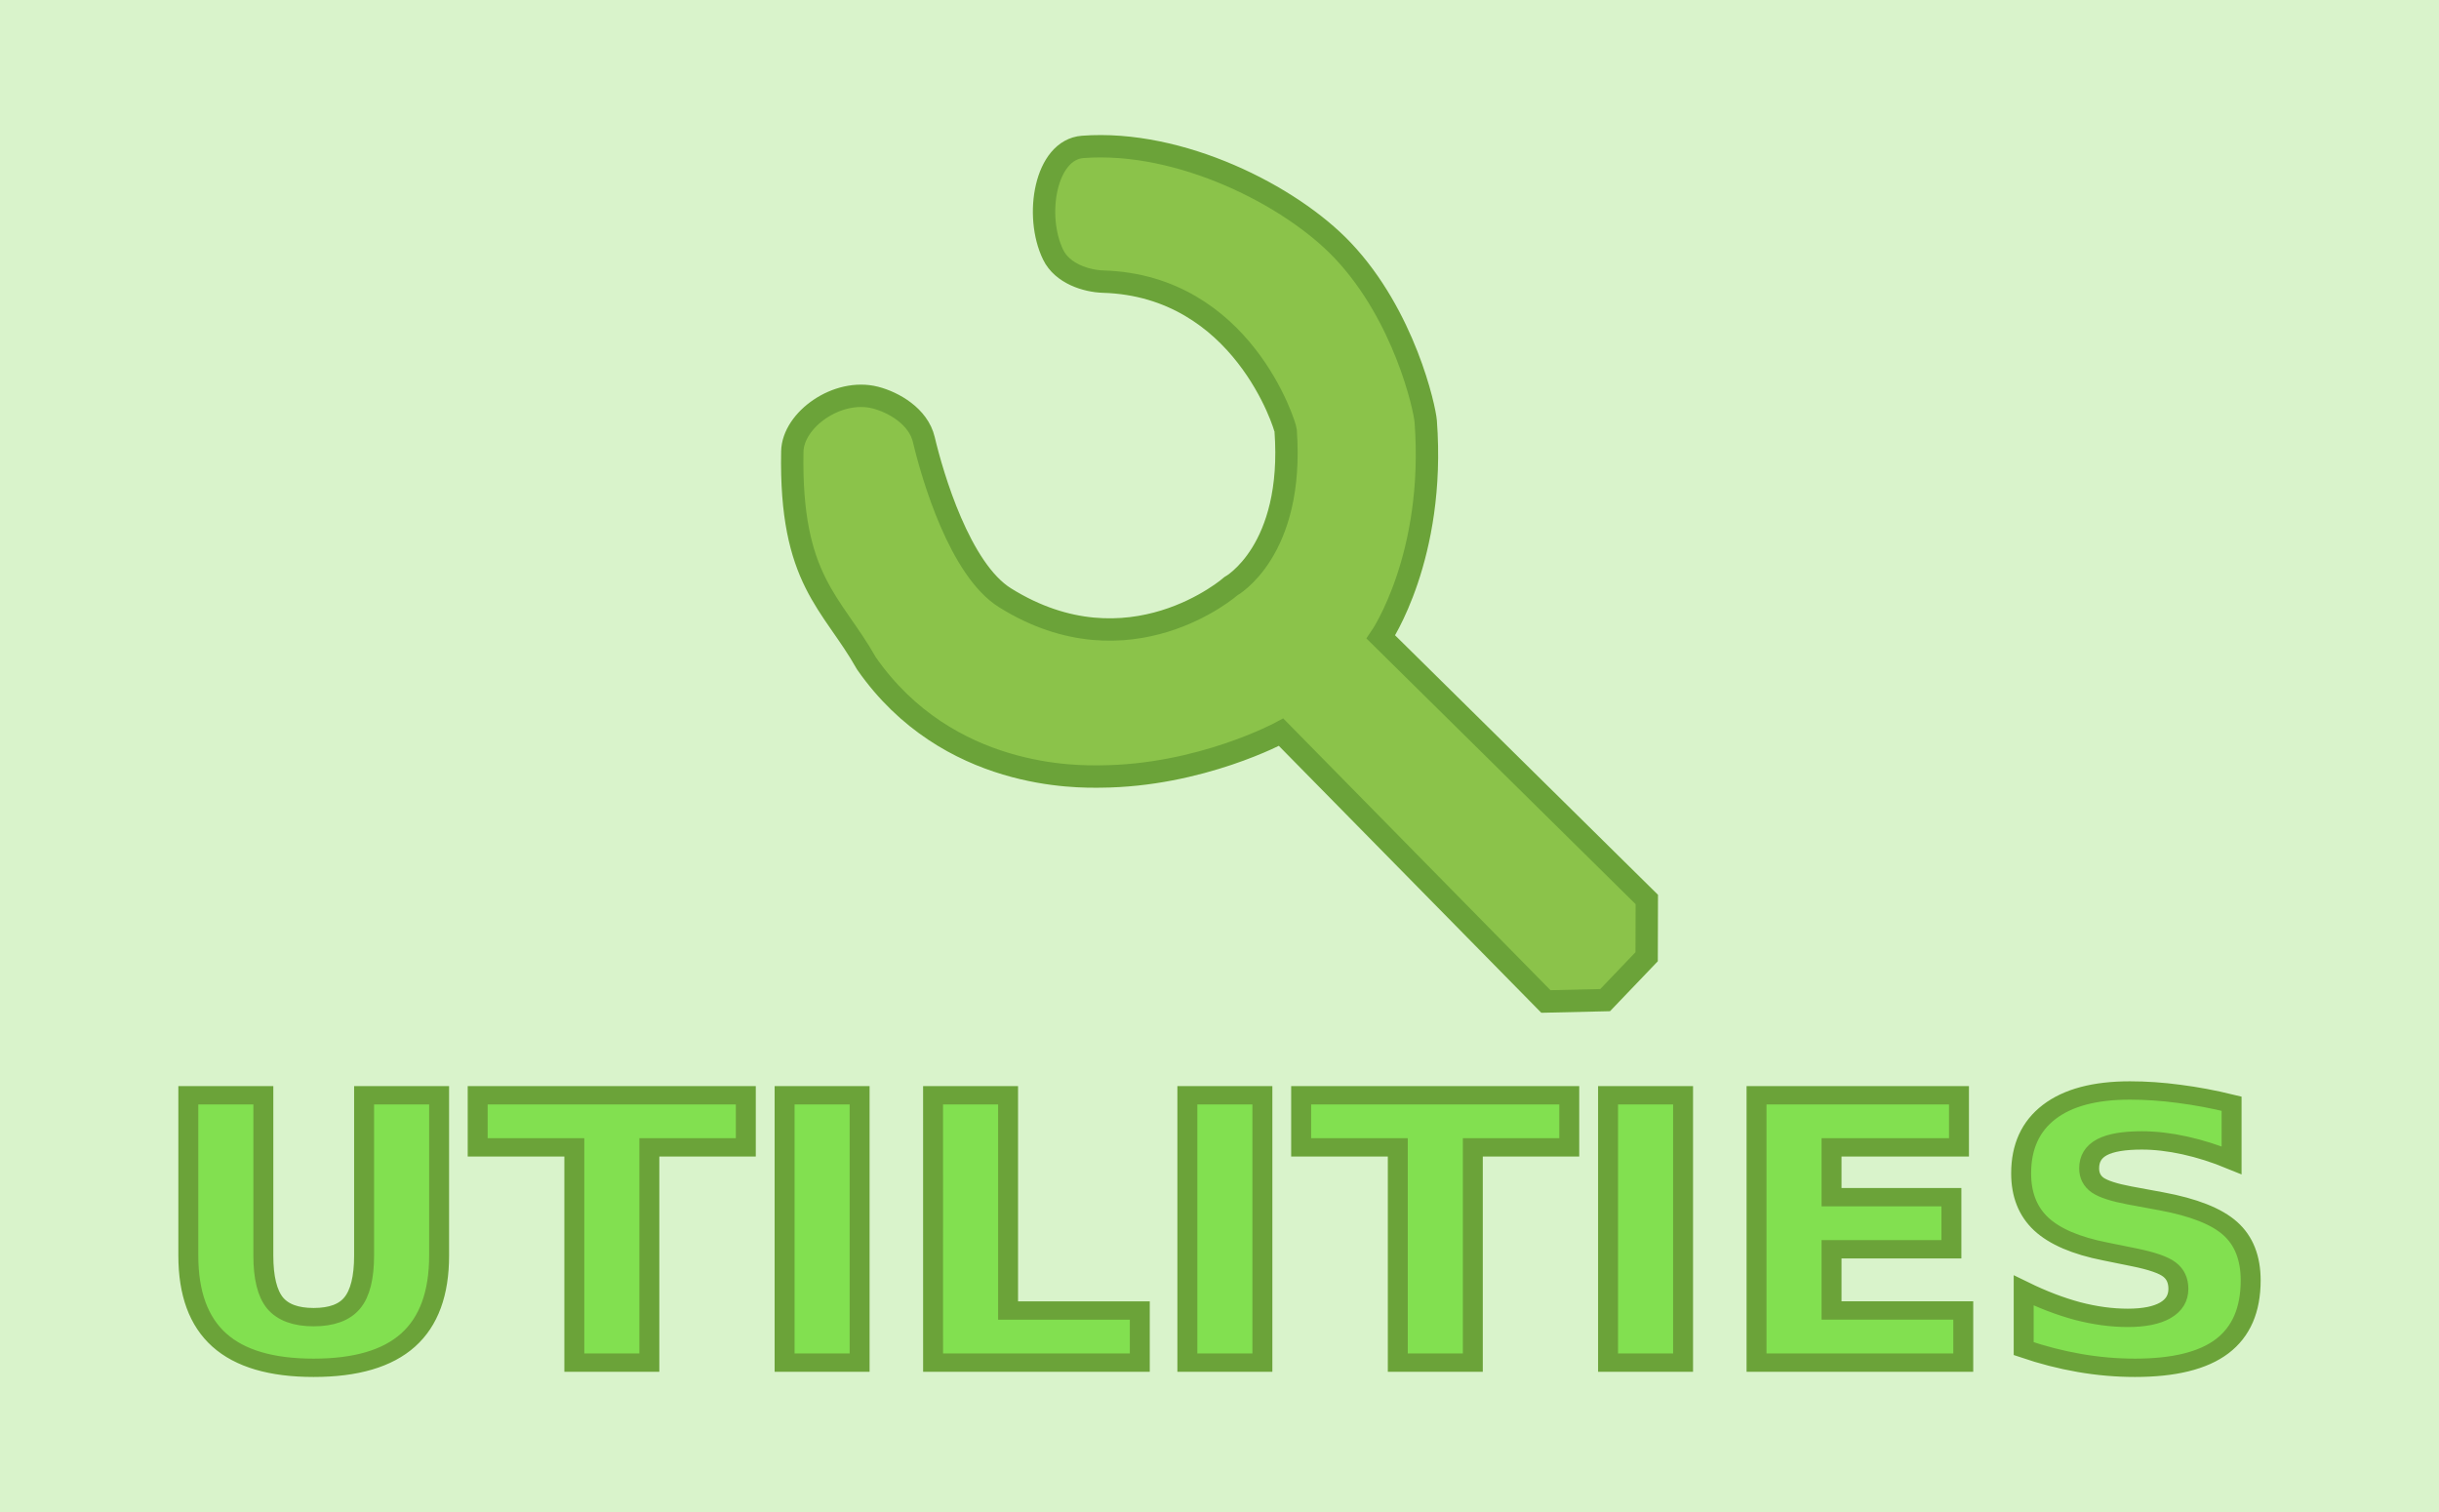
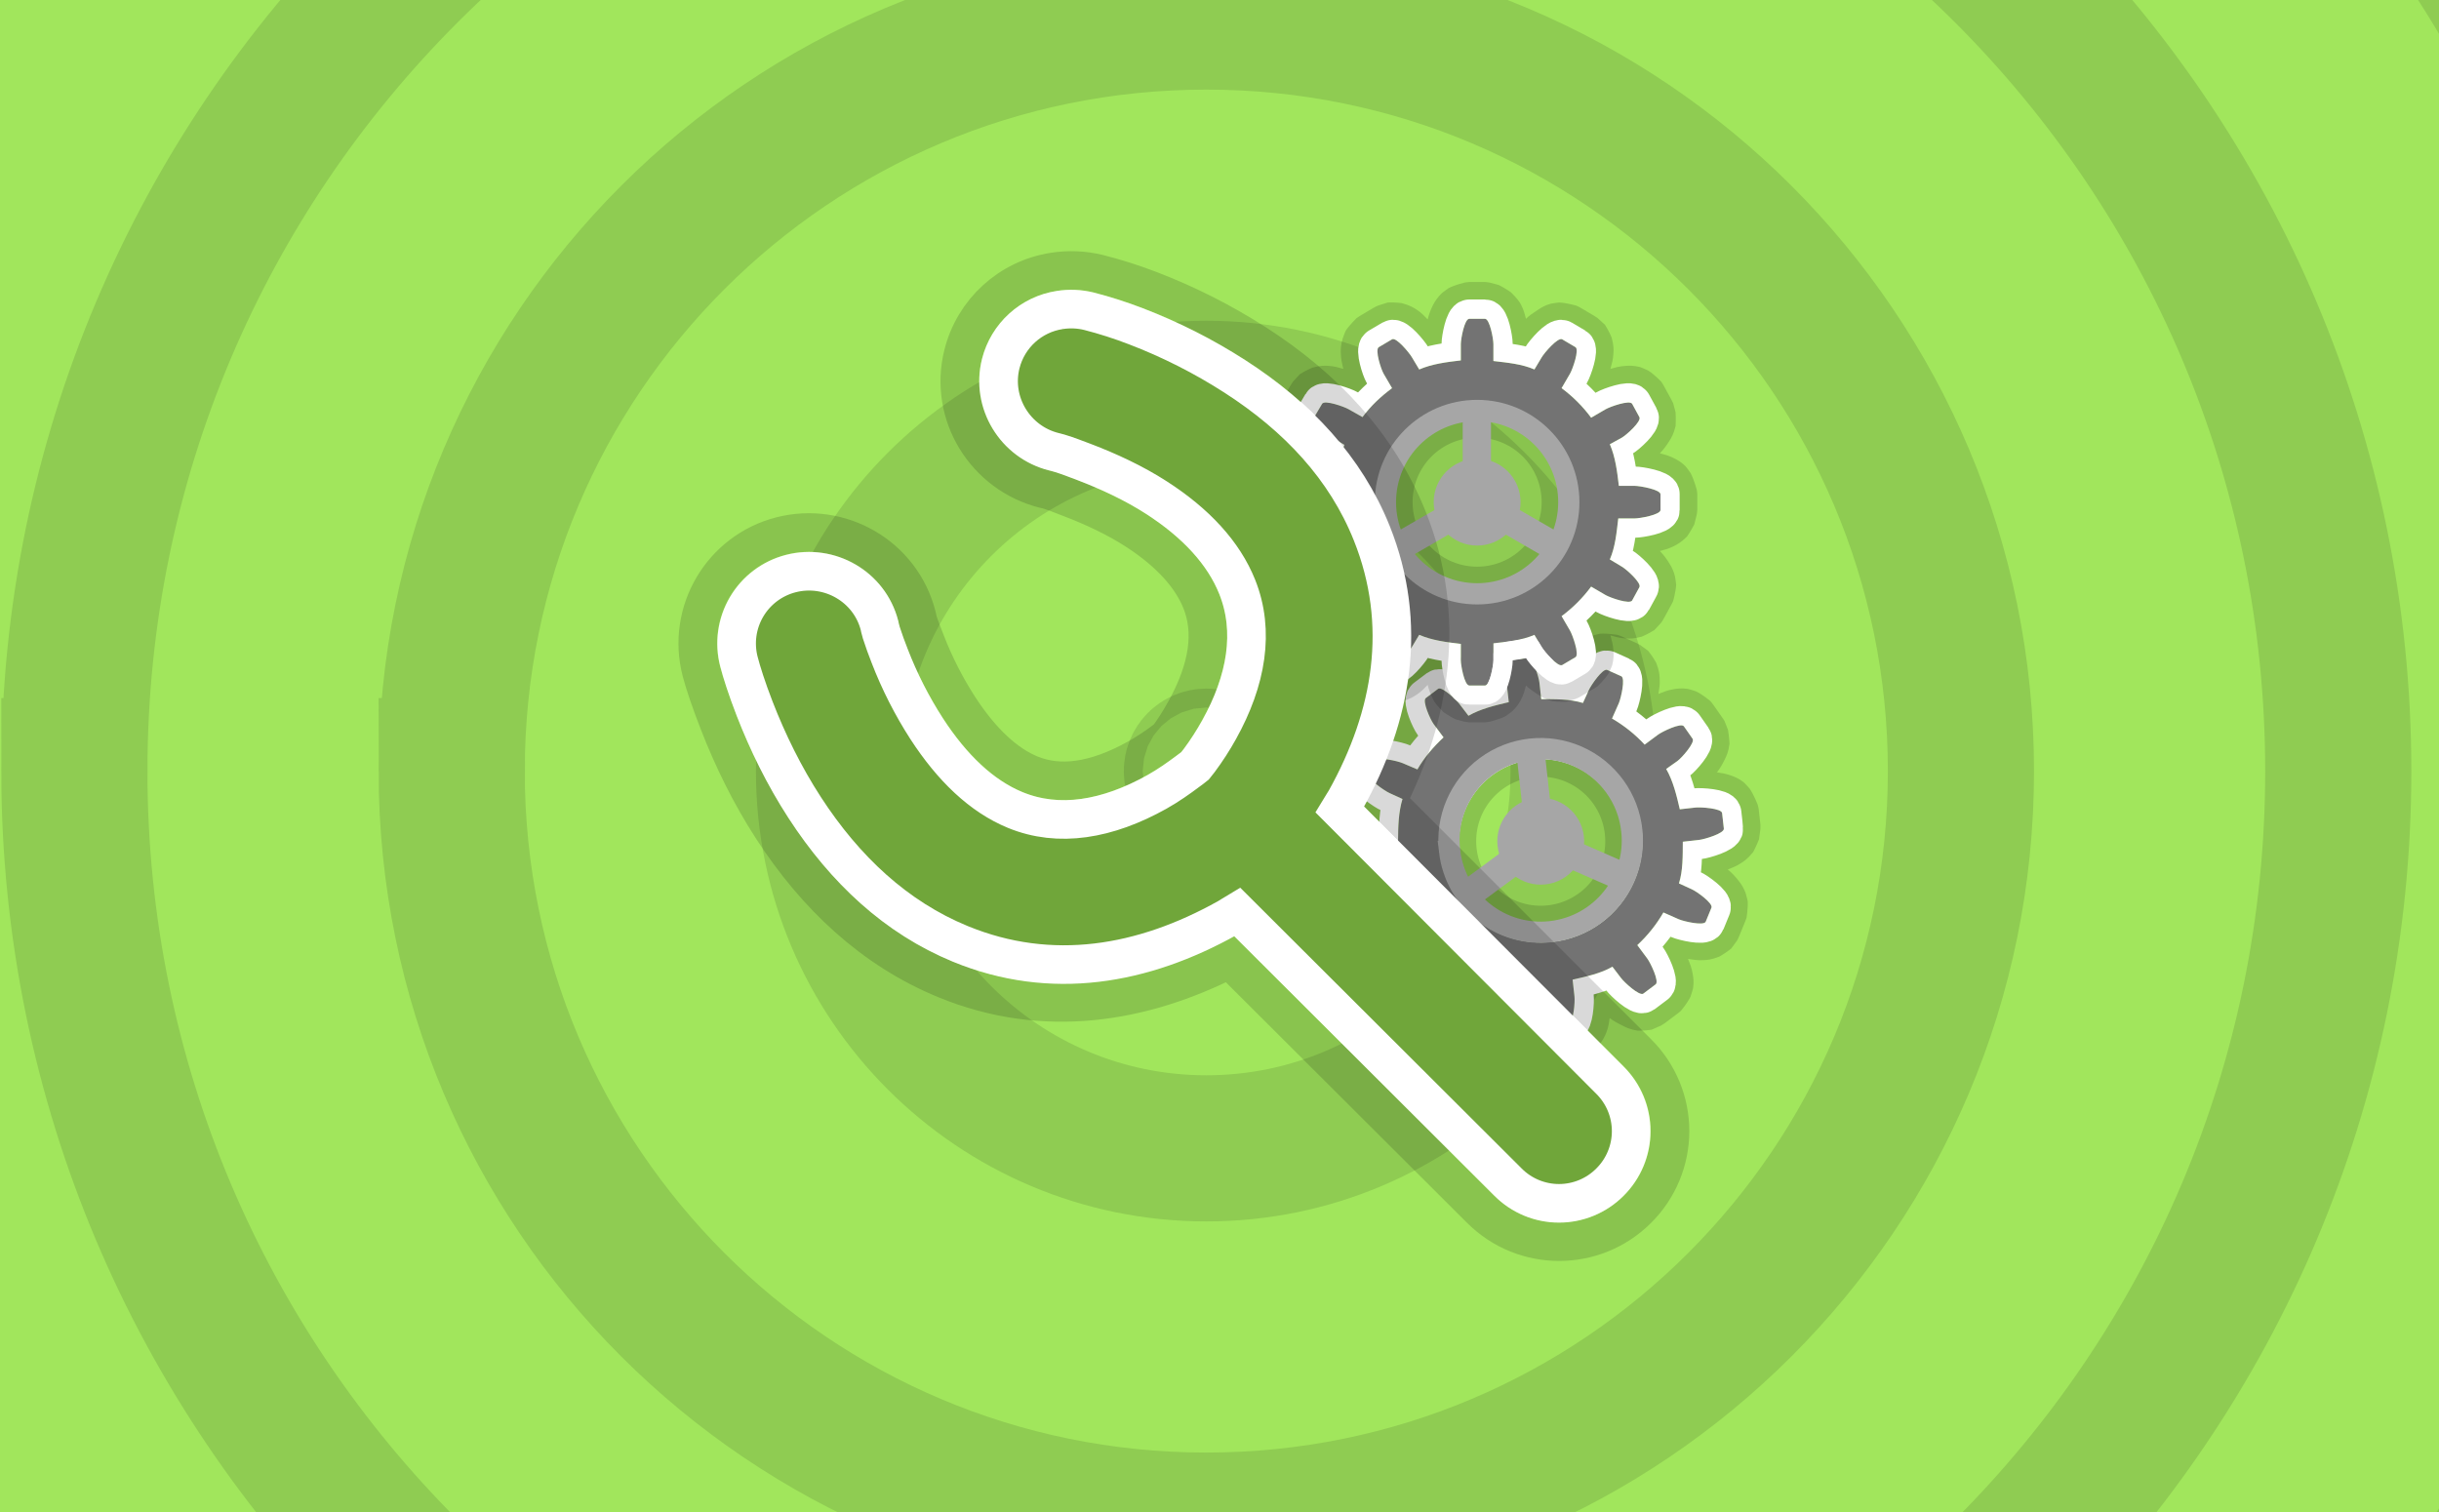
- <svg xmlns="http://www.w3.org/2000/svg" width="600" height="372" viewBox="0 0 158.75 98.425">
-   <path fill="#d9f3cb" d="M0 98.425V0h158.75v98.425z" style="mix-blend-mode:normal;fill-rule:nonzero;stroke-width:1.114;stroke-linecap:butt;stroke-linejoin:miter;stroke-miterlimit:10;stroke-dasharray:none;stroke-dashoffset:0" />
-   <path fill="#8bc34a" stroke="#6ba339" stroke-width="1.456" d="M100.619 65.193 83.385 47.664s-5.251 2.852-11.799 2.884c-1.318.005-9.886.246-15.187-7.359-2.243-3.982-4.989-5.391-4.828-13.797.038-2.065 2.936-4.145 5.407-3.51 1.177.303 2.794 1.214 3.153 2.736.566 2.395 2.349 8.465 5.289 10.298 8.098 5.049 14.701-.759 14.701-.759s4.134-2.271 3.559-10.136c-.024-.308-2.825-9.415-11.871-9.688-1.089-.032-2.663-.515-3.263-1.754-1.232-2.539-.509-6.834 1.93-7.017 6.342-.477 13.524 3.155 16.918 6.74 4.027 4.253 5.34 10.279 5.403 11.122.662 8.813-2.918 14.042-2.918 14.042l17.308 17.086-.01 3.728-2.701 2.824z" style="mix-blend-mode:normal;fill-rule:nonzero;stroke-linecap:butt;stroke-linejoin:miter;stroke-miterlimit:10;stroke-dasharray:none;stroke-dashoffset:0" />
-   <g style="font-size:20.724px;font-family:&quot;Sans Serif&quot;;fill:#82e050;stroke:#6ba339;stroke-width:1.036;stroke-miterlimit:10">
-     <path d="M22.541 60.616h3.896v9.056q0 1.872.607 2.682.618.8 2.004.8 1.396 0 2.004-.8.617-.81.617-2.682v-9.056h3.896v9.056q0 3.208-1.61 4.776-1.608 1.569-4.907 1.569-3.289 0-4.898-1.569-1.609-1.568-1.609-4.776zm15.027 0h13.924v2.944h-5.009v12.163h-3.896V63.56h-5.019zm15.938 0h3.896v15.107h-3.896zm7.71 0h3.896v12.163h6.84v2.944H61.217Zm13.206 0h3.896v15.107h-3.896zm5.909 0h13.924v2.944h-5.009v12.163H85.35V63.56h-5.019zm15.938 0h3.896v15.107h-3.896zm7.711 0h10.513v2.944h-6.618v2.813h6.224v2.945h-6.224v3.46h6.84v2.945H103.98Zm24.67.475v3.198q-1.245-.557-2.429-.84-1.184-.283-2.236-.283-1.397 0-2.064.384-.668.385-.668 1.194 0 .607.445.951.455.334 1.64.577l1.659.334q2.52.506 3.582 1.538 1.062 1.032 1.062 2.935 0 2.5-1.487 3.724-1.477 1.214-4.523 1.214-1.437 0-2.884-.273-1.447-.274-2.894-.81v-3.289q1.447.77 2.793 1.164 1.356.385 2.61.385 1.275 0 1.953-.425.678-.425.678-1.215 0-.708-.465-1.092-.456-.385-1.832-.689l-1.507-.333q-2.267-.486-3.32-1.549-1.042-1.062-1.042-2.863 0-2.257 1.457-3.471t4.19-1.214q1.244 0 2.56.192 1.315.182 2.722.556z" aria-label="UTILITIES" style="font-weight:700;font-family:&quot;DejaVu Sans&quot;;-inkscape-font-specification:&quot;DejaVu Sans Bold&quot;" transform="matrix(1.253358 0 0 1.151806 -15.99424 1.48152)" />
+ <svg xmlns="http://www.w3.org/2000/svg" xmlns:xlink="http://www.w3.org/1999/xlink" xml:space="preserve" width="600" height="372" stroke-miterlimit="10">
+   <defs>
+     <path id="b" d="M92.556 34.703c-.246.028-.32 1.079-.29 1.353l.094.839c-.727.168-1.468.347-2.09.705l-.443-.58c-.163-.222-.93-.963-1.129-.817l-.638.48c-.199.147.237 1.117.401 1.34l.518.696c-.536.502-.985 1.026-1.355 1.66l-.76-.323c-.252-.11-1.298-.353-1.397-.127l-.327.728c-.1.227.796.842 1.05.952l.662.303c-.206.68-.226 1.428-.23 2.164l-.838.094c-.275.03-1.284.335-1.256.58l.09.808c.028.246 1.079.32 1.353.29l.87-.098c.168.721.316 1.444.67 2.063l-.579.442c-.222.164-.96.961-.814 1.16l.48.638c.147.2 1.113-.268 1.336-.432l.665-.514a7.262 7.262 0 0 0 1.692 1.351l-.351.794c-.111.253-.322 1.295-.096 1.395l.728.327c.227.099.81-.793.921-1.046l.303-.663c.687.211 1.45.223 2.195.226l.094.839c.03.274.335 1.283.58 1.256l.808-.09c.246-.028.32-1.08.289-1.354l-.097-.87c.721-.167 1.444-.315 2.063-.67l.442.58c.164.222.961.96 1.16.813l.638-.48c.199-.146-.268-1.113-.432-1.335l-.518-.697a7.308 7.308 0 0 0 1.352-1.692l.794.352c.253.11 1.298.353 1.397.127l.297-.725c.099-.227-.766-.845-1.019-.956l-.663-.303c.21-.681.194-1.42.199-2.16l.839-.094c.274-.03 1.314-.338 1.287-.584l-.091-.807c-.027-.246-1.109-.317-1.384-.286l-.807.09c-.168-.726-.348-1.468-.705-2.09l.583-.412c.222-.163.929-.957.782-1.156l-.449-.642c-.146-.199-1.113.269-1.335.432l-.697.519a7.233 7.233 0 0 0-1.692-1.352l.352-.794c.11-.253.353-1.299.127-1.398l-.729-.327c-.226-.1-.84.796-.952 1.05l-.303.662c-.682-.21-1.42-.194-2.16-.199l-.097-.87c-.031-.274-.335-1.282-.581-1.255zm.875 4.179a5.25 5.25 0 1 1 1.166 10.435 5.25 5.25 0 0 1-1.166-10.435z" />
+     <path id="c" d="M90.313 17.031c-.248 0-.438 1.037-.438 1.313v.843c-.741.087-1.497.183-2.156.47l-.375-.626c-.138-.239-.817-1.06-1.031-.937l-.688.406c-.214.123.112 1.136.25 1.375l.438.75c-.59.439-1.094.91-1.532 1.5l-.719-.406c-.239-.138-1.251-.495-1.374-.282l-.407.688c-.123.214.699.924.938 1.063l.625.375c-.28.652-.384 1.393-.469 2.125h-.844c-.276 0-1.312.19-1.312.437v.813c0 .247 1.036.437 1.312.437h.875c.087.735.154 1.47.438 2.125l-.625.375c-.24.138-1.061.849-.938 1.063l.406.687c.124.214 1.136-.143 1.376-.281l.718-.438a7.26 7.26 0 0 0 1.531 1.532l-.437.75c-.138.239-.464 1.251-.25 1.374l.688.407c.213.123.893-.699 1.03-.938l.376-.625c.659.286 1.415.383 2.156.469v.844c0 .276.19 1.312.438 1.312h.812c.247 0 .438-1.036.438-1.312v-.875c.735-.087 1.47-.154 2.124-.438l.376.625c.138.24.848 1.061 1.062.938l.688-.407c.213-.123-.144-1.135-.282-1.374l-.437-.75a7.303 7.303 0 0 0 1.531-1.532l.75.438c.24.138 1.251.495 1.375.281l.375-.688c.124-.213-.667-.924-.906-1.062l-.625-.375c.284-.654.35-1.39.437-2.125h.844c.276 0 1.344-.19 1.344-.438v-.812c0-.247-1.068-.438-1.344-.438h-.813c-.086-.74-.182-1.497-.468-2.156l.625-.343c.239-.139 1.03-.849.906-1.063l-.375-.688c-.124-.213-1.136.144-1.375.282l-.75.437a7.239 7.239 0 0 0-1.531-1.531l.437-.75c.138-.24.495-1.252.281-1.375l-.687-.406c-.214-.124-.924.698-1.063.937l-.374.625c-.655-.284-1.39-.35-2.126-.437v-.875c0-.276-.19-1.313-.437-1.313h-.813zm.406 4.25a5.25 5.25 0 1 1 0 10.5 5.25 5.25 0 0 1 0-10.5z" />
+   </defs>
+   <clipPath id="a">
+     <path d="M0 0h158.75v79.375H0Z" />
+   </clipPath>
+   <g clip-path="url(#a)" transform="matrix(4.79374 0 0 4.79374 -74.524 -.54)">
+     <path fill="#a1e65c" d="M0 79.375V0h158.75v79.375z" />
+     <g fill="none" stroke="#8fcc52" stroke-width="7.5">
+       <path d="M0 39.688C0-3.089 34.676-37.764 77.451-37.764c42.776 0 77.452 34.676 77.452 77.452 0 42.775-34.676 77.451-77.451 77.451C34.675 117.139 0 82.463 0 39.688Z" />
+       <path d="M19.363 39.688c0-32.082 26.007-58.09 58.088-58.09 32.082 0 58.089 26.008 58.089 58.09 0 32.081-26.007 58.088-58.088 58.088-32.082 0-58.09-26.007-58.09-58.088z" />
+       <path d="M38.726 39.688C38.726 18.3 56.064.962 77.45.962c21.388 0 38.726 17.338 38.726 38.725 0 21.388-17.338 38.726-38.726 38.726-21.387 0-38.725-17.338-38.725-38.725z" />
+       <path d="M58.089 39.688c0-10.694 8.669-19.363 19.362-19.363 10.694 0 19.363 8.669 19.363 19.363 0 10.693-8.669 19.362-19.362 19.362-10.694 0-19.363-8.669-19.363-19.362z" />
+       <path d="M76.967 39.688a.484.484 0 1 1 .969 0 .484.484 0 0 1-.969 0z" />
+     </g>
+   </g>
+   <mask id="d" width="20.974" height="20.974" x="83.527" y="33.612" maskUnits="userSpaceOnUse">
+     <path fill="#fff" d="M83.527 33.612h20.974v20.974H83.527Z" />
+     <use xlink:href="#b" width="100%" height="100%" fill-rule="evenodd" />
+   </mask>
+   <mask id="e" width="21" height="21" x="80.219" y="16.031" maskUnits="userSpaceOnUse">
+     <path fill="#fff" d="M80.219 16.031h21v21h-21z" />
+     <use xlink:href="#c" width="100%" height="100%" fill-rule="evenodd" />
+   </mask>
+   <g transform="translate(-67.398 -2.438) scale(1.25636)">
+     <path fill-opacity=".15" d="M349.017 124.003c-.314.034-.62.147-.926.223 0 0-1.75.62-2.933 1.398 0 0-.998.87-1.293 1.21a8.617 8.617 0 0 0-1.394 2.418c-.454 1.18-.613 2.087-.741 2.933-.635-.518-1.247-1.096-2.32-1.644-.594-.302-1.354-.692-3.081-.964 0 0-1.285-.037-2.714.19l-1.814.793a7.532 7.532 0 0 0-.884.574l-2.412 1.815a6.947 6.947 0 0 0-.65.548s-1.21 1.47-1.84 2.702c0 0-.33 1.16-.416 1.587a8.73 8.73 0 0 0-.05 2.74c.174 1.29.507 2.166.81 3.002.015.037 0 .079.015.117-.85-.129-1.747-.34-3.001-.257-.662.038-1.41.06-3.013.691 0 0-1.217.666-2.32 1.569l-1.134 1.55a6.807 6.807 0 0 0-.39.755l-1.24 2.756a7.415 7.415 0 0 0-.362.99s-.314 1.927-.22 3.352c0 0 .265 1.198.417 1.618.472 1.175 1.035 1.825 1.45 2.336.776.956 1.362 1.614 2.023 2.15-.764.303-1.595.571-2.597 1.24-.551.37-1.171.91-2.24 2.268 0 0-.65 1.179-1.146 2.51l-.272 1.813c-.008.314-.05.64-.015.95l.34 3.053c.038.31.151.62.227.926 0 0 .62 1.746 1.398 2.933 0 0 .87.998 1.21 1.289a8.686 8.686 0 0 0 2.415 1.398c1.122.427 1.995.507 2.804.635-.53.67-.952 1.436-1.497 2.544-.294.593-.718 1.27-.979 2.963 0 0-.037 1.304.19 2.71l.793 1.814c.166.302.367.608.575.888l1.814 2.411c.177.235.34.439.548.65 0 0 1.425 1.202 2.702 1.837 0 0 1.278.443 1.72.522 1.262.181 2.079.038 2.725-.068 1.247-.197 2.071-.605 2.872-.915-.008.038.015.076.012.117-.114.889-.242 1.815-.129 3.107.06.654.163 1.444.813 2.997 0 0 .665 1.142 1.55 2.204l1.436 1.149c.249.151.49.272.755.39l2.756 1.239c.313.14.661.264.99.363 0 0 1.912.313 3.352.219 0 0 1.308-.272 1.739-.431 1.194-.488 1.822-1.024 2.332-1.451.922-.771 1.398-1.467 1.901-2.113.314.797.67 1.648 1.372 2.699.37.551.91 1.171 2.268 2.24 0 0 1.179.65 2.506 1.15l1.814.272c.313.008.642.045.952.011l3.054-.34c.31-.038.62-.147.926-.223 0 0 1.746-.62 2.933-1.398 0 0 .998-.87 1.289-1.21a8.695 8.695 0 0 0 1.398-2.419c.427-1.122.51-1.995.635-2.8.67.525 1.436.948 2.544 1.496.593.291 1.27.718 2.963.975 0 0 1.304.038 2.71-.185l1.814-.793a7.23 7.23 0 0 0 .884-.575l2.416-1.814c.234-.178.438-.344.65-.548 0 0 1.202-1.425 1.837-2.703 0 0 .442-1.28.521-1.723.182-1.259.038-2.075-.068-2.721-.208-1.293-.605-2.162-.926-2.99.88.132 1.81.329 3.118.246.658-.042 1.41-.064 3.012-.692 0 0 1.214-.669 2.321-1.568l1.134-1.55c.197-.325.336-.658.48-1.01l1.119-2.735c.098-.239.204-.5.276-.745 0 0 .302-1.852.23-3.235 0 0-.272-1.202-.416-1.618a8.24 8.24 0 0 0-1.334-2.343 13.962 13.962 0 0 0-2.15-2.26c.767-.299 1.59-.586 2.592-1.24.556-.363 1.286-.824 2.374-2.166 0 0 .624-1.16 1.145-2.506l.261-1.927c.008-.325.05-.631.011-.956l-.34-3.05c-.038-.322-.143-.613-.223-.926 0 0-.722-1.841-1.527-3.04 0 0-.865-1-1.213-1.288-1.013-.786-1.784-1.047-2.404-1.277-1.119-.416-1.988-.518-2.804-.64.544-.71 1.05-1.496 1.602-2.671.28-.601.64-1.274.862-2.948 0 0-.068-1.335-.302-2.703l-.666-1.708c-.124-.227-.287-.454-.43-.665l-1.697-2.423a7.363 7.363 0 0 0-.692-.873s-1.425-1.206-2.702-1.84c0 0-1.282-.443-1.724-.518-1.258-.186-2.075-.038-2.725.064-1.289.208-2.158.605-2.986.93.133-.881.33-1.815.246-3.118-.042-.662-.064-1.41-.692-3.013 0 0-.669-1.217-1.568-2.32l-1.55-1.134a6.595 6.595 0 0 0-.76-.39l-2.751-1.24a7.415 7.415 0 0 0-.994-.362s-1.928-.314-3.352-.22c0 0-1.199.265-1.614.416-1.18.473-1.826 1.036-2.336 1.452-.956.775-1.618 1.36-2.154 2.022-.299-.764-.567-1.595-1.236-2.597-.37-.551-.915-1.171-2.272-2.24 0 0-1.179-.651-2.506-1.146l-1.814-.272c-.313-.008-.639-.05-.952-.015l-3.05.34zm4.91 30.111a12.624 12.624 0 0 1 13.96 11.157 12.624 12.624 0 0 1-11.153 13.962 12.624 12.624 0 0 1-13.965-11.154 12.624 12.624 0 0 1 11.157-13.965z" style="stroke-width:3.78" />
+     <use xlink:href="#b" width="100%" height="100%" fill="#737373" transform="scale(3.77953)" />
+     <use xlink:href="#b" width="100%" height="100%" fill="none" stroke="#fff" stroke-linecap="round" stroke-width="2" mask="url(#d)" transform="scale(3.77953)" />
+     <path fill="#a6a6a6" d="m350.529 149.148 5.503-.616 1.844 16.509-5.503.616z" style="stroke-width:3.78" />
+     <path fill="#a6a6a6" d="m372.828 171.232-2.219 5.072-15.22-6.656 2.219-5.076z" style="stroke-width:3.78" />
+     <path fill="#a6a6a6" d="m339.27 174.98 3.284 4.46 13.375-9.853-3.288-4.46z" style="stroke-width:3.78" />
+     <path fill="#a6a6a6" d="M346.877 167.622a8.504 8.504 0 1 1 16.903-1.89 8.504 8.504 0 0 1-16.903 1.89z" style="stroke-width:3.78" />
+     <path fill="none" stroke="#a6a6a6" stroke-linecap="round" stroke-width="4.157" d="M337.49 168.669a17.953 17.953 0 1 1 35.682-3.987 17.953 17.953 0 0 1-35.683 3.987z" />
+     <path fill-opacity=".15" d="M341.34 57.165c-.317 0-.634.076-.944.118 0 0-1.807.423-3.073 1.062 0 0-1.089.755-1.417 1.065a8.617 8.617 0 0 0-1.656 2.245 13.032 13.032 0 0 0-1.058 2.835c-.578-.586-1.123-1.228-2.128-1.89-.556-.37-1.266-.839-2.952-1.3 0 0-1.277-.189-2.721-.12l-1.89.593a7.468 7.468 0 0 0-.945.472l-2.596 1.535a6.886 6.886 0 0 0-.707.472s-1.36 1.323-2.128 2.48c0 0-.457 1.118-.59 1.538-.34 1.198-.37 2.06-.355 2.713.03 1.3.265 2.208.473 3.073.01.038-.008.076 0 .117-.832-.219-1.694-.529-2.952-.59-.662-.033-1.41-.094-3.073.352 0 0-1.281.53-2.48 1.3l-1.3 1.418a6.41 6.41 0 0 0-.468.71l-1.538 2.597a7.6 7.6 0 0 0-.473.945s-.525 1.882-.59 3.307c0 0 .133 1.22.239 1.655.336 1.22.824 1.928 1.179 2.48.665 1.035 1.171 1.757 1.772 2.362-.793.215-1.647.393-2.717.945-.59.306-1.266.774-2.48 2.006 0 0-.778 1.097-1.417 2.363l-.472 1.772c-.042.31-.117.631-.117.945v3.073c0 .314.075.631.113.945 0 0 .427 1.803 1.066 3.069 0 0 .756 1.088 1.062 1.417.907.907 1.655 1.35 2.245 1.656 1.07.551 1.928.729 2.717.944-.597.605-1.107 1.323-1.772 2.363-.355.551-.858 1.179-1.3 2.834 0 0-.182 1.29-.117 2.714l.59 1.89c.131.321.294.646.472.945l1.534 2.6c.151.253.295.472.476.707 0 0 1.282 1.353 2.48 2.128 0 0 1.22.582 1.651.706 1.232.322 2.06.269 2.718.238 1.255-.06 2.124-.37 2.952-.593-.008.038.01.08 0 .121-.208.87-.443 1.769-.473 3.069-.015.661 0 1.455.473 3.073 0 0 .536 1.21 1.3 2.362l1.3 1.296c.227.178.457.33.707.477l2.6 1.534c.295.174.627.34.945.472 0 0 1.863.522 3.307.59 0 0 1.327-.125 1.773-.238 1.24-.352 1.927-.813 2.479-1.18 1.005-.664 1.55-1.303 2.124-1.889.227.831.48 1.712 1.062 2.835.31.59.779 1.266 2.01 2.479 0 0 1.097.779 2.363 1.417l1.773.473c.31.041.627.12.944.12h3.07c.313 0 .634-.075.944-.12 0 0 1.807-.42 3.073-1.062 0 0 1.085-.756 1.414-1.062.907-.907 1.349-1.656 1.655-2.245.556-1.07.73-1.928.945-2.718.605.601 1.323 1.108 2.362 1.773.556.355 1.183.858 2.835 1.3 0 0 1.292.181 2.717.117l1.89-.59c.321-.132.643-.294.945-.472l2.596-1.538c.257-.151.477-.291.711-.469 0 0 1.353-1.285 2.124-2.483 0 0 .582-1.22.71-1.652.322-1.232.265-2.06.235-2.717-.06-1.304-.36-2.215-.59-3.073.862.23 1.765.53 3.073.593.662.03 1.406.095 3.07-.355 0 0 1.284-.529 2.478-1.3l1.3-1.417c.231-.299.409-.613.59-.945l1.418-2.597a7.219 7.219 0 0 0 .355-.71s.506-1.803.59-3.186c0 0-.14-1.225-.235-1.656a8.353 8.353 0 0 0-1.062-2.48 14.075 14.075 0 0 0-1.89-2.482c.794-.212 1.644-.405 2.714-.945.593-.295 1.368-.673 2.6-1.89 0 0 .749-1.081 1.418-2.362l.472-1.89c.042-.317.117-.62.117-.945V98.74c0-.325-.075-.623-.117-.945 0 0-.514-1.912-1.183-3.19 0 0-.748-1.092-1.062-1.417-.918-.888-1.655-1.24-2.245-1.534-1.07-.537-1.92-.734-2.714-.945.616-.643 1.21-1.372 1.89-2.48.344-.567.775-1.194 1.18-2.834 0 0 .082-1.33 0-2.718l-.473-1.772a7.245 7.245 0 0 0-.355-.707l-1.418-2.6a7.056 7.056 0 0 0-.59-.945s-1.284-1.353-2.479-2.124c0 0-1.224-.583-1.655-.711-1.232-.321-2.056-.265-2.718-.234-1.304.06-2.21.359-3.069.59.227-.863.53-1.766.59-3.074.034-.66.094-1.406-.355-3.069 0 0-.526-1.285-1.297-2.479l-1.417-1.3a6.66 6.66 0 0 0-.71-.472l-2.597-1.535a7.37 7.37 0 0 0-.945-.472s-1.882-.53-3.307-.594c0 0-1.22.132-1.655.238-1.221.34-1.928.828-2.48 1.183-1.035.666-1.757 1.172-2.362 1.77-.215-.79-.39-1.649-.945-2.715-.306-.593-.775-1.27-2.007-2.483 0 0-1.096-.775-2.362-1.417l-1.773-.472c-.31-.038-.63-.118-.945-.118h-3.072zm1.535 30.475a12.624 12.624 0 0 1 12.639 12.635 12.624 12.624 0 0 1-12.639 12.638 12.624 12.624 0 0 1-12.639-12.638 12.624 12.624 0 0 1 12.639-12.635z" style="stroke-width:3.78" />
+     <use xlink:href="#c" width="100%" height="100%" fill="#737373" transform="scale(3.77953)" />
+     <use xlink:href="#c" width="100%" height="100%" fill="none" stroke="#fff" stroke-linecap="round" stroke-width="2" mask="url(#e)" transform="scale(3.77953)" />
+     <path fill="#a6a6a6" d="M340.052 82.322h5.537v16.615h-5.537V82.318Z" style="stroke-width:3.78" />
+     <path fill="#a6a6a6" d="m359.758 106.745-2.77 4.8-14.385-8.311 2.766-4.792z" style="stroke-width:3.78" />
+     <path fill="#a6a6a6" d="m325.988 106.745 2.77 4.8 14.39-8.311-2.771-4.792z" style="stroke-width:3.78" />
+     <path fill="#a6a6a6" d="M334.371 100.275a8.504 8.504 0 1 1 17.008 0 8.504 8.504 0 0 1-17.008 0z" style="stroke-width:3.78" />
+     <path fill="none" stroke="#a6a6a6" stroke-linecap="round" stroke-width="4.157" d="M324.922 100.275a17.953 17.953 0 1 1 35.906 0 17.953 17.953 0 0 1-35.906 0z" />
+     <path fill="none" stroke="#000" stroke-linecap="round" stroke-opacity=".15" stroke-width="7.559" d="M259.948 55.185a21.702 21.702 0 0 0-17.718 16.18c-2.933 11.709 4.346 23.433 15.95 26.343.359.087.34.05.944.235 1.006.306 2.45.892 4.131 1.534 4.498 1.716 8.931 3.799 12.756 6.26 6.88 4.425 10.984 9.221 12.873 13.938 2.374 5.919 1.512 13.062-3.186 21.494-1.073 1.928-2.2 3.715-3.307 5.197-.072.09-.072.053-.12.117-.163.121-.122.121-.59.473-1.648 1.24-3.417 2.43-5.197 3.428-8.493 4.75-15.42 5.537-21.143 3.186-4.63-1.901-9.437-6.18-13.935-13.108a70.579 70.579 0 0 1-6.497-12.756c-.627-1.625-1.187-3.023-1.535-4.134-.143-.454.03-.03-.238-1.062-3.016-11.71-15.016-18.57-26.573-15.59a21.706 21.706 0 0 0-15.591 26.456c.624 2.415 1.78 5.801 3.424 10.038 2.71 6.973 6.15 14.064 10.515 20.788 8.511 13.115 19.627 23.66 33.895 29.525 19.241 7.91 38.513 4.702 55.63-4.014l49.134 49.017a21.713 21.713 0 0 0 30.71 0 21.57 21.57 0 0 0 0-30.591c-12.27-12.299-35.215-35.188-49.135-49.134 8.655-17.057 11.845-36.261 4.135-55.514-5.813-14.51-16.498-25.712-29.764-34.25a113.295 113.295 0 0 0-20.787-10.51 88.267 88.267 0 0 0-10.039-3.19 22.137 22.137 0 0 0-8.742-.356z" />
+     <path fill="#70a63a" stroke="#fff" stroke-linecap="round" stroke-width="7.559" d="M261.17 62.646a14.124 14.124 0 0 0-11.574 10.514c-1.905 7.593 2.8 15.338 10.394 17.243.147.037.544.124 1.3.355 1.368.416 2.918 1.009 4.604 1.651 4.837 1.849 9.75 4.12 14.173 6.97 7.755 4.989 13.175 10.858 15.828 17.48 3.478 8.686 1.83 18.342-3.545 27.991a53.971 53.971 0 0 1-3.893 6.025c-.438.582-.578.756-.831 1.062-.295.25-.68.51-1.417 1.066-1.766 1.323-3.784 2.759-6.021 4.014-9.676 5.412-19.215 7.056-27.757 3.545-6.577-2.706-12.352-8.228-17.363-15.95a78.255 78.255 0 0 1-7.204-14.173 75.364 75.364 0 0 1-1.655-4.603c-.239-.756-.314-1.267-.352-1.418-1.954-7.578-9.785-12.11-17.363-10.155a14.135 14.135 0 0 0-10.16 17.242c.53 2.037 1.527 5.227 3.073 9.214 2.548 6.562 5.768 13.153 9.804 19.37 7.9 12.167 17.92 21.532 30.47 26.691 17.86 7.34 35.816 4.158 52.325-5.08.68-.377 1.224-.785 1.89-1.178l53.03 52.913a14.071 14.071 0 0 0 19.96 0 14.071 14.071 0 0 0 0-19.96l-52.914-53.034c.397-.661.802-1.206 1.183-1.89 9.14-16.41 12.246-34.318 5.08-52.203-5.11-12.752-14.502-22.786-26.812-30.708a105.683 105.683 0 0 0-19.37-9.804 82.602 82.602 0 0 0-9.215-2.952 14.347 14.347 0 0 0-5.669-.238z" />
  </g>
</svg>
